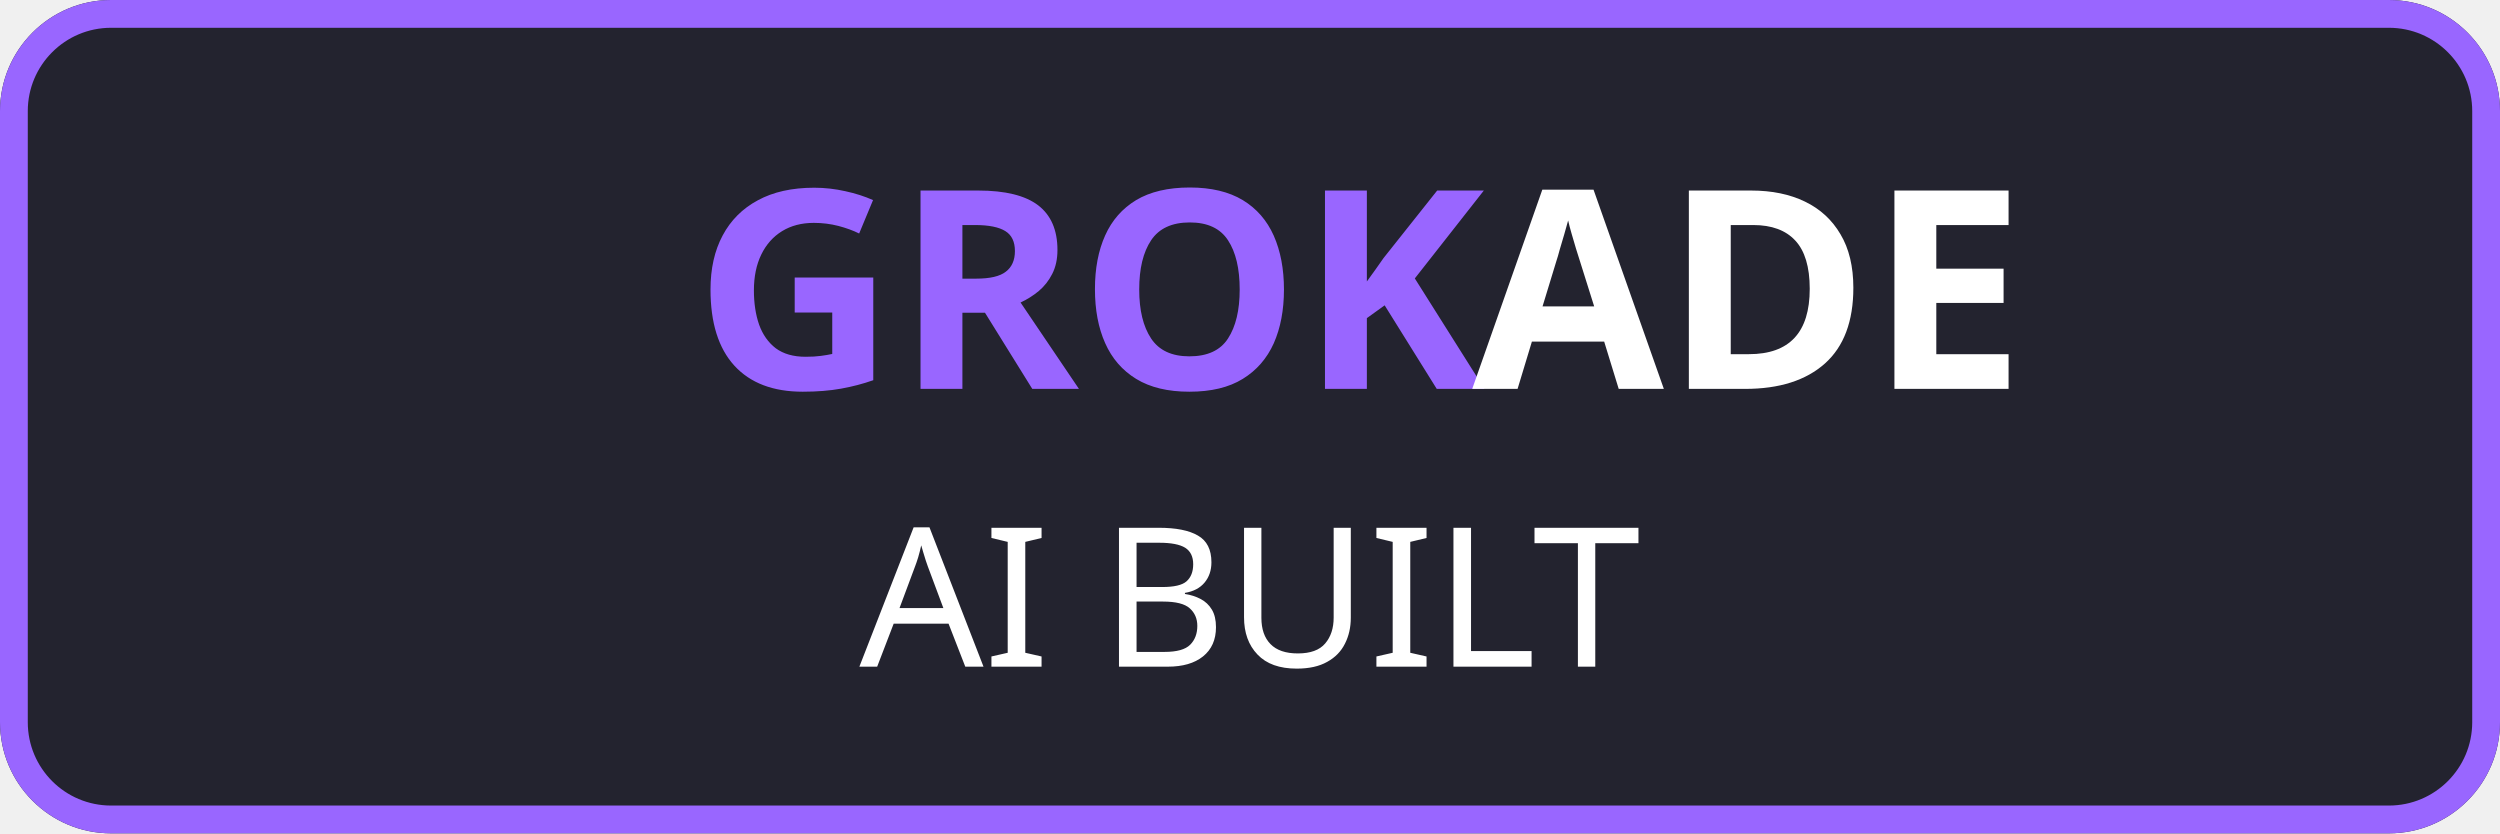
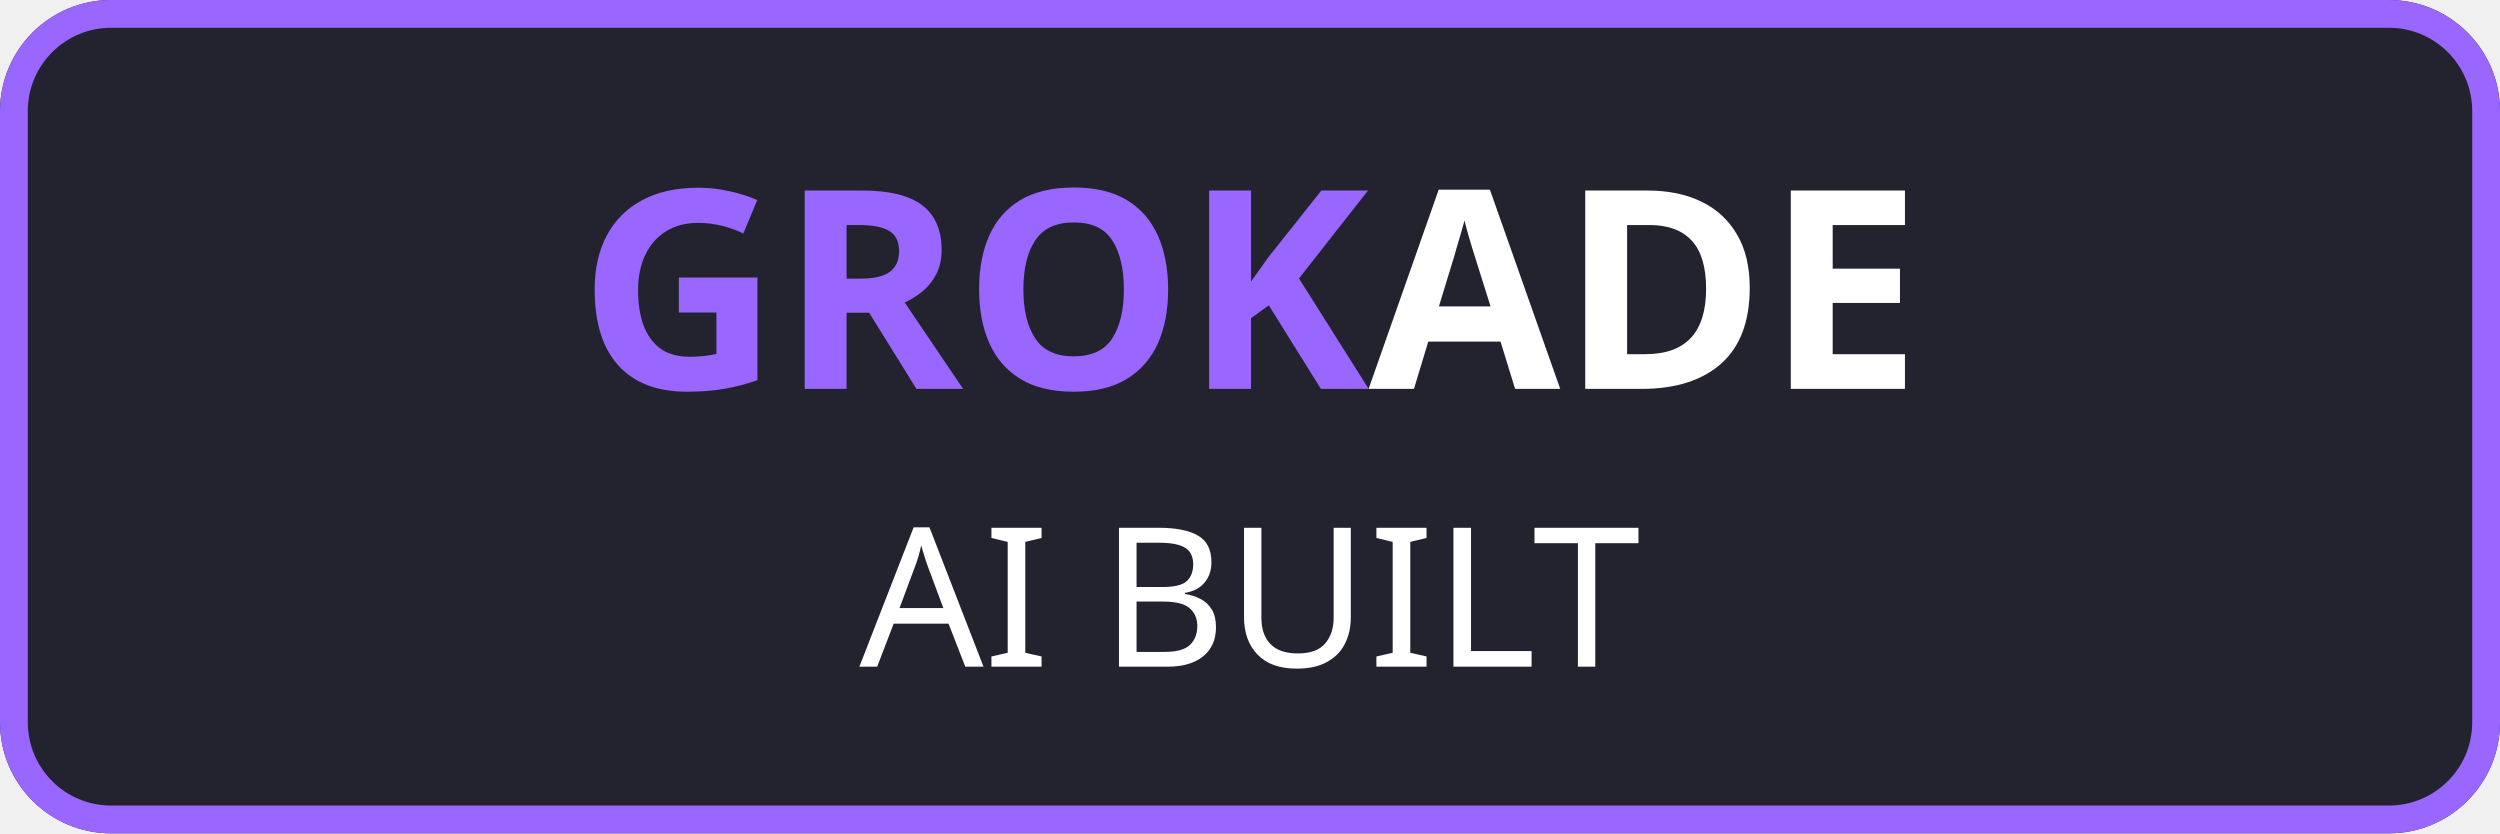
<svg xmlns="http://www.w3.org/2000/svg" width="180" height="60" viewBox="0 0 180 60" fill="none">
  <rect width="180" height="60" rx="8" fill="#23232F" />
  <rect x="1" y="1" width="178" height="58" rx="7" stroke="#9966FF" stroke-width="2" />
-   <g transform="translate(50, 28)">
-     <text font-family="system-ui, sans-serif" font-weight="700" font-size="20" fill="#9966FF" text-anchor="start">
-       GROK
-     </text>
-     <text x="56" font-family="system-ui, sans-serif" font-weight="700" font-size="20" fill="white" text-anchor="start">
-       ADE
-     </text>
-   </g>
+   <text x="90" y="28" font-family="system-ui, sans-serif" font-weight="700" font-size="20" fill="#9966FF" text-anchor="middle">
+     GROK<tspan fill="white">ADE</tspan>
+   </text>
  <text x="90" y="48" font-family="system-ui, sans-serif" font-size="14" fill="white" text-anchor="middle">
    AI BUILT
  </text>
</svg>
